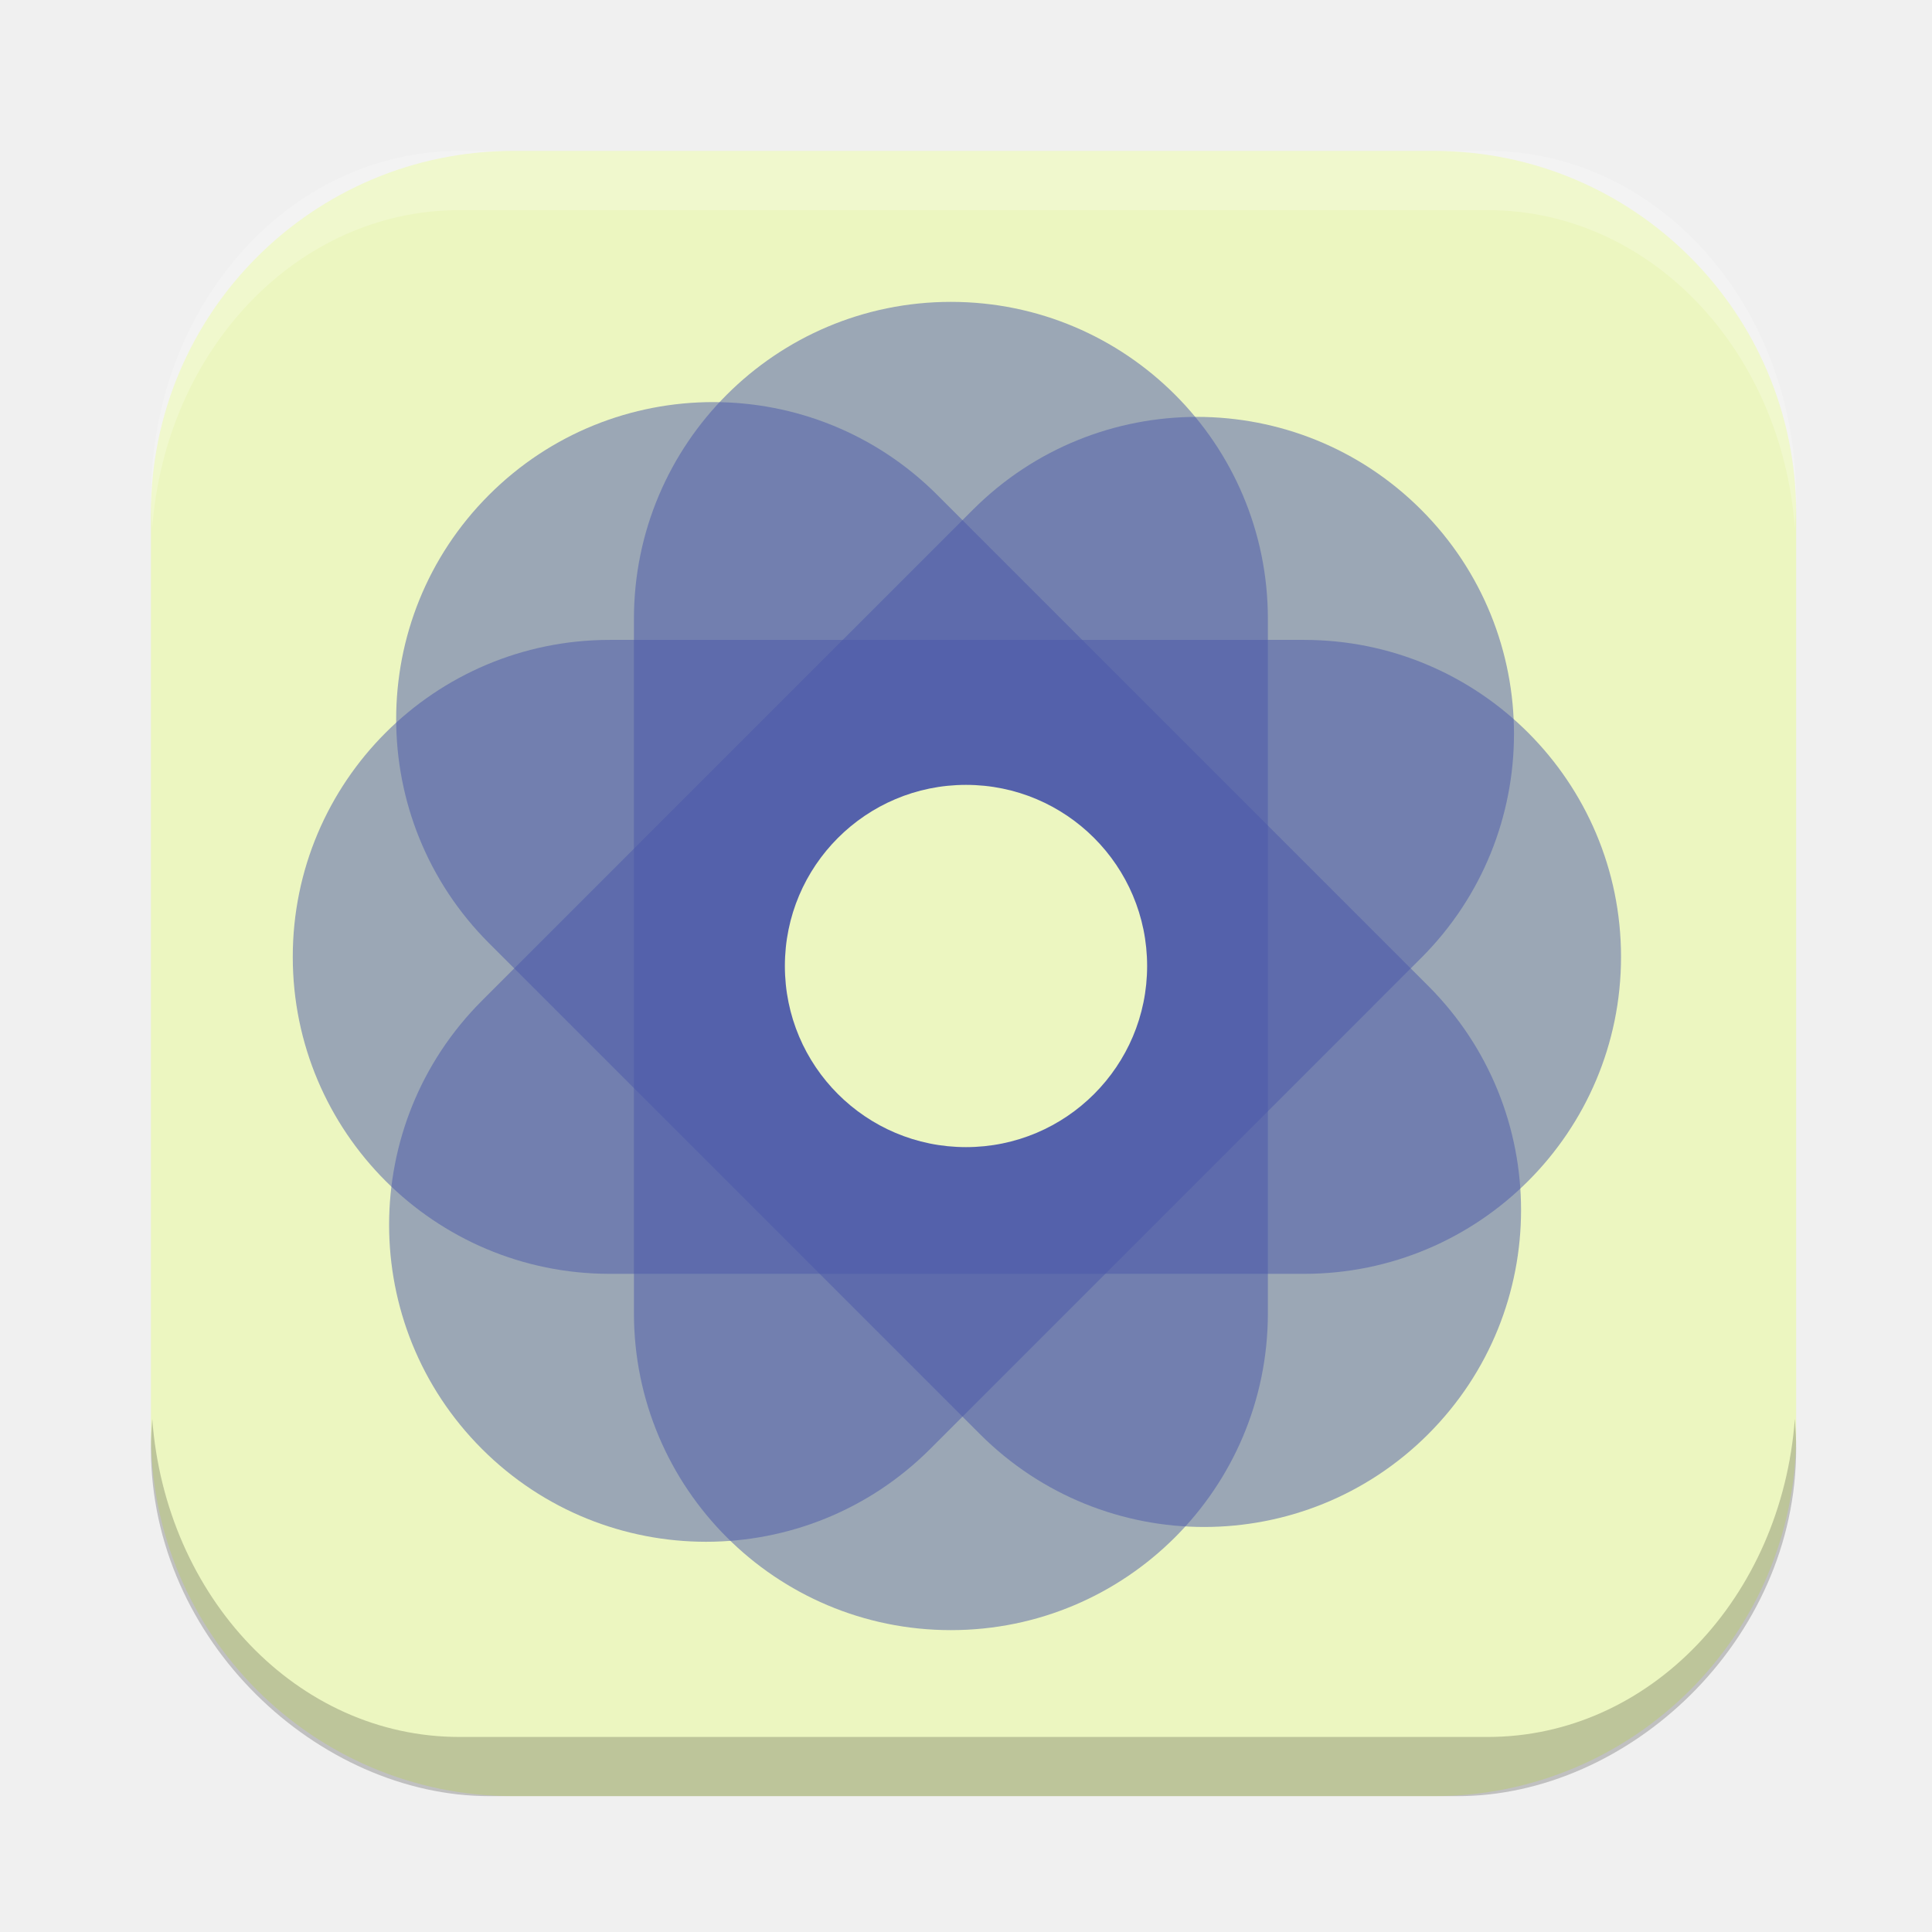
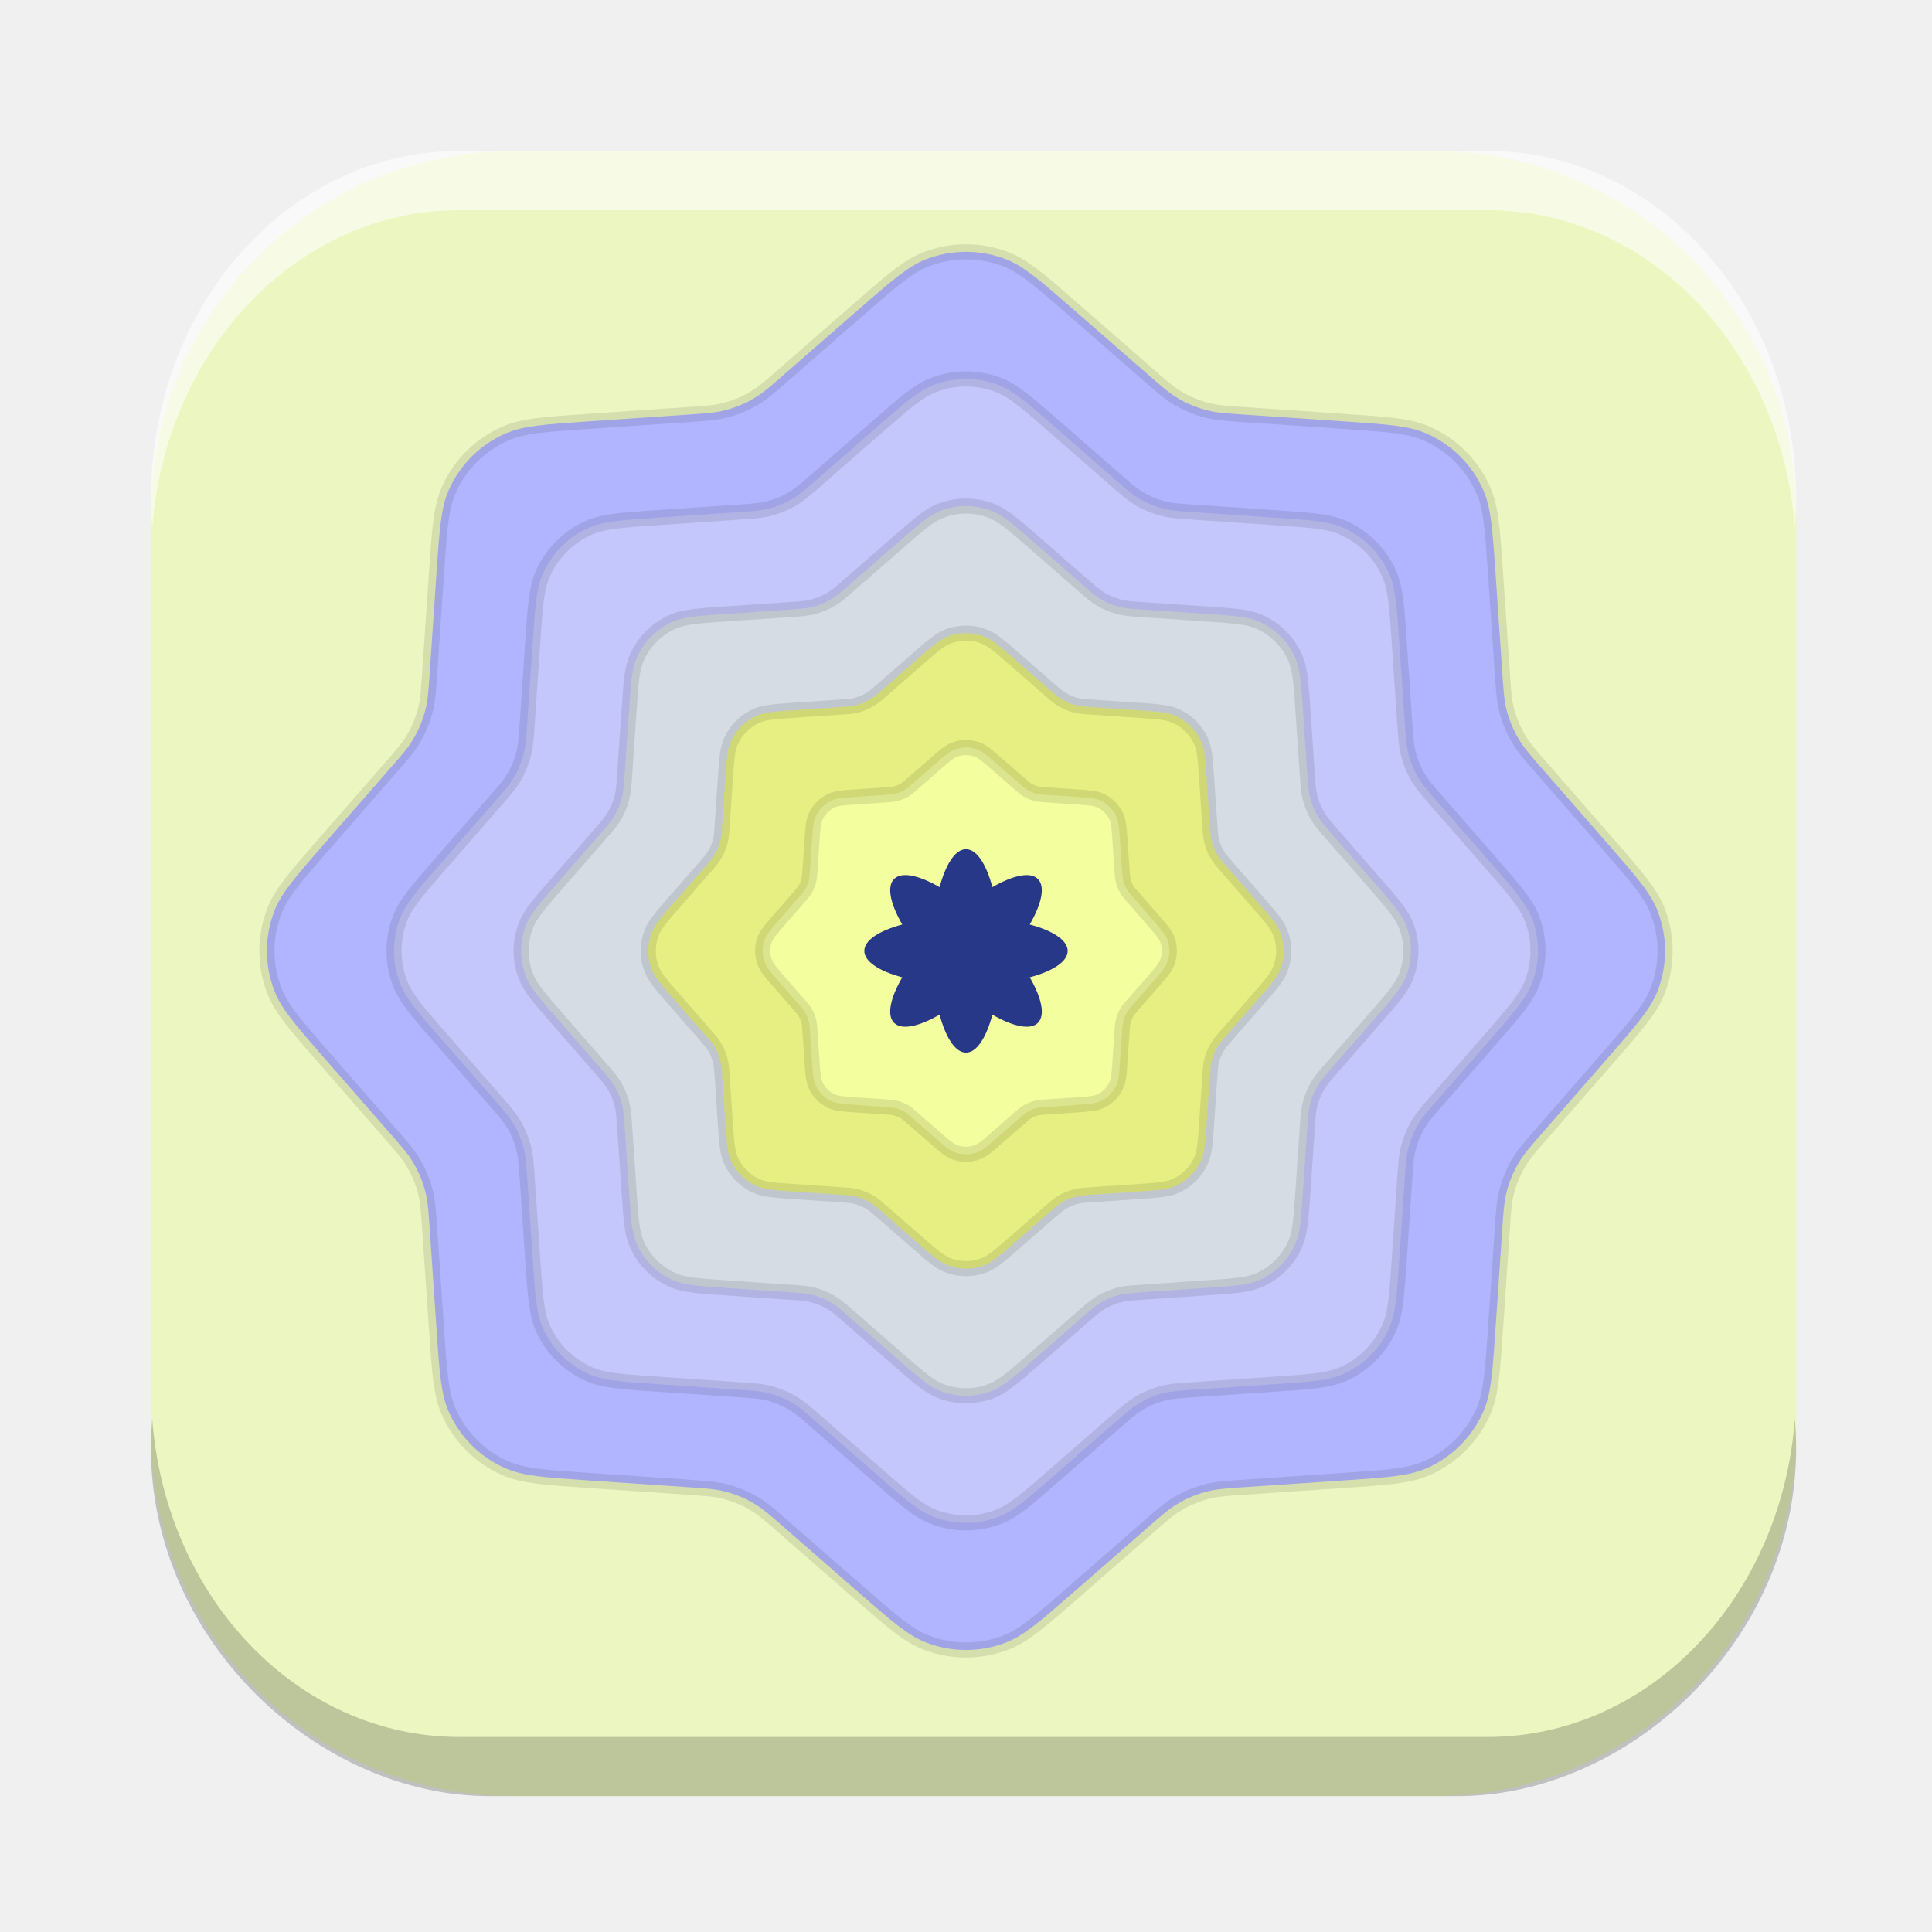
<svg xmlns="http://www.w3.org/2000/svg" width="128" height="128" viewBox="0 0 128 128" fill="none">
  <rect x="10" y="10" width="109" height="109" rx="24" fill="#ECF6C0" />
-   <path d="M10.086 35C10.038 34.352 10 33.701 10 33.039C10 20.276 19.115 10 30.438 10H98.562C109.885 10 119 20.276 119 33.039C119 33.701 118.962 34.352 118.914 35C118.035 23.163 109.298 13.922 98.562 13.922H30.438C19.702 13.922 10.965 23.163 10.086 35Z" fill="white" fill-opacity="0.2" />
-   <rect opacity="0.5" x="42" y="20" width="42" height="88" rx="21" fill="#4958A9" />
-   <rect opacity="0.5" x="19.605" y="85.397" width="42" height="88" rx="21" transform="rotate(-90 19 85)" fill="#4958A9" />
-   <rect opacity="0.5" x="17.643" y="48.133" width="42" height="88" rx="21" transform="rotate(-45 17 48)" fill="#4958A9" />
-   <rect opacity="0.5" x="79.868" y="18.435" width="42" height="88" rx="21" transform="rotate(45 79 18)" fill="#4958A9" />
-   <rect x="52" y="52" width="24" height="24" rx="12" fill="#ECF6C0" />
+   <path d="M10.086 35C10.038 34.352 10 33.701 10 33.039C10 20.276 19.115 10 30.438 10H98.562C109.885 10 119 20.276 119 33.039C119 33.701 118.962 34.352 118.914 35C118.035 23.163 109.298 13.922 98.562 13.922H30.438C19.702 13.922 10.965 23.163 10.086 35Z" fill="white" fill-opacity="0.6" />
  <path d="M10.086 94C10.038 94.647 10 95.299 10 95.961C10 108.724 21.115 119 32.438 119H96.562C107.885 119 119 108.724 119 95.961C119 95.299 118.962 94.647 118.914 94C118.035 105.837 109.298 115.078 98.562 115.078H30.438C19.702 115.078 10.965 105.837 10.086 94Z" fill="black" fill-opacity="0.2" />
+   <path d="M89.026 27.919C91.907 28.115 93.347 28.213 94.511 28.722C96.196 29.459 97.541 30.804 98.278 32.489C98.787 33.653 98.885 35.093 99.081 37.974L99.528 44.548C99.607 45.714 99.646 46.296 99.773 46.853C99.956 47.657 100.274 48.424 100.713 49.122C101.017 49.605 101.401 50.045 102.169 50.925L106.502 55.89C108.401 58.066 109.35 59.153 109.813 60.337C110.483 62.049 110.483 63.951 109.813 65.663C109.35 66.847 108.401 67.934 106.502 70.11L102.169 75.075C101.401 75.954 101.017 76.394 100.713 76.878C100.274 77.576 99.956 78.343 99.773 79.147C99.646 79.704 99.607 80.286 99.528 81.451L99.081 88.026C98.885 90.907 98.787 92.347 98.278 93.511C97.541 95.196 96.196 96.541 94.511 97.278C93.347 97.787 91.907 97.885 89.026 98.081L82.451 98.528C81.286 98.607 80.704 98.646 80.147 98.773C79.343 98.956 78.576 99.274 77.878 99.713C77.394 100.017 76.954 100.401 76.075 101.169L71.11 105.502C68.934 107.401 67.847 108.35 66.663 108.813C64.951 109.483 63.049 109.483 61.337 108.813C60.153 108.35 59.066 107.401 56.89 105.502L51.925 101.169C51.045 100.401 50.605 100.017 50.122 99.713C49.424 99.274 48.657 98.956 47.853 98.773C47.296 98.646 46.714 98.607 45.548 98.528L38.974 98.081C36.093 97.885 34.653 97.787 33.488 97.278C31.804 96.541 30.459 95.196 29.722 93.511C29.213 92.347 29.115 90.907 28.919 88.026L28.472 81.451C28.393 80.286 28.354 79.704 28.227 79.147C28.044 78.343 27.726 77.576 27.287 76.878C26.983 76.394 26.599 75.954 25.831 75.075L21.498 70.11C19.599 67.934 18.65 66.847 18.187 65.663C17.517 63.951 17.517 62.049 18.187 60.337C18.65 59.153 19.599 58.066 21.498 55.89L25.831 50.925C26.599 50.045 26.983 49.605 27.287 49.122C27.726 48.424 28.044 47.657 28.227 46.853C28.354 46.296 28.393 45.714 28.472 44.548L28.919 37.974C29.115 35.093 29.213 33.653 29.722 32.489C30.459 30.804 31.804 29.459 33.489 28.722C34.653 28.213 36.093 28.115 38.974 27.919L45.548 27.472C46.714 27.393 47.296 27.354 47.853 27.227C48.657 27.044 49.424 26.726 50.122 26.287C50.605 25.983 51.045 25.599 51.925 24.831L56.89 20.498C59.066 18.599 60.153 17.65 61.337 17.187C63.049 16.517 64.951 16.517 66.663 17.187C67.847 17.65 68.934 18.599 71.11 20.498L76.075 24.831C76.954 25.599 77.394 25.983 77.878 26.287C78.576 26.726 79.343 27.044 80.147 27.227C80.704 27.354 81.286 27.393 82.451 27.472L89.026 27.919Z" fill="#B1B5FF" stroke="black" stroke-opacity="0.1" />
+   <path d="M84.476 34.298C86.833 34.458 88.011 34.538 88.964 34.954C90.342 35.557 91.443 36.658 92.046 38.036C92.462 38.989 92.542 40.167 92.702 42.524L93.068 47.903C93.133 48.857 93.165 49.333 93.269 49.789C93.418 50.447 93.679 51.075 94.038 51.646C94.287 52.041 94.601 52.401 95.229 53.121L98.774 57.183C100.328 58.963 101.104 59.853 101.483 60.821C102.032 62.222 102.032 63.778 101.483 65.179C101.104 66.147 100.328 67.037 98.774 68.817L95.229 72.879C94.601 73.599 94.287 73.959 94.038 74.354C93.679 74.925 93.418 75.553 93.269 76.211C93.165 76.667 93.133 77.143 93.068 78.097L92.702 83.476C92.542 85.833 92.462 87.011 92.046 87.964C91.443 89.342 90.342 90.443 88.964 91.046C88.011 91.462 86.833 91.542 84.476 91.703L79.097 92.068C78.143 92.133 77.667 92.165 77.211 92.269C76.553 92.419 75.925 92.679 75.354 93.038C74.959 93.287 74.599 93.601 73.879 94.229L69.817 97.774C68.037 99.328 67.147 100.104 66.179 100.483C64.778 101.032 63.222 101.032 61.821 100.483C60.853 100.104 59.963 99.328 58.183 97.774L54.121 94.229C53.401 93.601 53.041 93.287 52.646 93.038C52.075 92.679 51.447 92.419 50.789 92.269C50.333 92.165 49.857 92.133 48.903 92.068L43.524 91.703C41.167 91.542 39.989 91.462 39.036 91.046C37.658 90.443 36.557 89.342 35.954 87.964C35.538 87.011 35.458 85.833 35.297 83.476L34.932 78.097C34.867 77.143 34.835 76.667 34.731 76.211C34.581 75.553 34.321 74.925 33.962 74.354C33.713 73.959 33.399 73.599 32.771 72.879L29.226 68.817C27.672 67.037 26.895 66.147 26.517 65.179C25.968 63.778 25.968 62.222 26.517 60.821C26.895 59.853 27.672 58.963 29.226 57.183L32.771 53.121C33.399 52.401 33.713 52.041 33.962 51.646C34.321 51.075 34.581 50.447 34.731 49.789C34.835 49.333 34.867 48.857 34.932 47.903L35.297 42.524C35.458 40.167 35.538 38.989 35.954 38.036C36.557 36.658 37.658 35.557 39.036 34.954C39.989 34.538 41.167 34.458 43.524 34.298L48.903 33.932C49.857 33.867 50.333 33.835 50.789 33.731C51.447 33.581 52.075 33.321 52.646 32.962C53.041 32.713 53.401 32.399 54.121 31.771L58.183 28.226C59.963 26.672 60.853 25.896 61.821 25.517C63.222 24.968 64.778 24.968 66.179 25.517C67.147 25.896 68.037 26.672 69.817 28.226L73.879 31.771C74.599 32.399 74.959 32.713 75.354 32.962C75.925 33.321 76.553 33.581 77.211 33.731C77.667 33.835 78.143 33.867 79.097 33.932L84.476 34.298Z" fill="#C4C7FC" stroke="black" stroke-opacity="0.1" />
+   <path d="M79.926 40.676C81.759 40.8 82.676 40.863 83.416 41.187C84.489 41.656 85.344 42.511 85.813 43.584C86.137 44.325 86.2 45.241 86.324 47.075L86.609 51.258C86.659 52 86.684 52.37 86.765 52.724C86.881 53.236 87.083 53.725 87.363 54.169C87.556 54.476 87.801 54.756 88.289 55.316L91.047 58.475C92.255 59.86 92.859 60.552 93.154 61.305C93.58 62.395 93.58 63.605 93.154 64.695C92.859 65.448 92.255 66.14 91.047 67.525L88.289 70.684C87.801 71.244 87.556 71.524 87.363 71.831C87.083 72.275 86.881 72.764 86.765 73.275C86.684 73.63 86.659 74 86.609 74.742L86.324 78.925C86.2 80.759 86.137 81.675 85.813 82.416C85.344 83.489 84.489 84.344 83.416 84.813C82.676 85.137 81.759 85.2 79.926 85.324L75.742 85.608C75 85.659 74.63 85.684 74.275 85.765C73.764 85.881 73.275 86.083 72.831 86.363C72.524 86.556 72.244 86.801 71.684 87.289L68.525 90.047C67.14 91.255 66.448 91.859 65.695 92.154C64.605 92.58 63.395 92.58 62.305 92.154C61.552 91.859 60.86 91.255 59.476 90.047L56.316 87.289C55.756 86.801 55.476 86.556 55.169 86.363C54.725 86.083 54.236 85.881 53.725 85.765C53.37 85.684 53 85.659 52.258 85.608L48.075 85.324C46.241 85.2 45.325 85.137 44.584 84.813C43.511 84.344 42.656 83.489 42.187 82.416C41.863 81.675 41.8 80.759 41.676 78.925L41.392 74.742C41.341 74 41.316 73.63 41.235 73.275C41.119 72.764 40.917 72.275 40.637 71.831C40.444 71.524 40.199 71.244 39.711 70.684L36.953 67.525C35.745 66.14 35.141 65.448 34.846 64.695C34.42 63.605 34.42 62.395 34.846 61.305C35.141 60.552 35.745 59.86 36.953 58.475L39.711 55.316C40.199 54.756 40.444 54.476 40.637 54.169C40.917 53.725 41.119 53.236 41.235 52.724C41.316 52.37 41.341 52 41.392 51.258L41.676 47.075C41.8 45.241 41.863 44.325 42.187 43.584C42.656 42.511 43.511 41.656 44.584 41.187C45.325 40.863 46.241 40.8 48.075 40.676L52.258 40.392C53 40.341 53.37 40.316 53.725 40.235C54.236 40.119 54.725 39.917 55.169 39.637C55.476 39.444 55.756 39.199 56.316 38.711L59.476 35.953C60.86 34.745 61.552 34.141 62.305 33.846C63.395 33.42 64.605 33.42 65.695 33.846C66.448 34.141 67.14 34.745 68.525 35.953L71.684 38.711C72.244 39.199 72.524 39.444 72.831 39.637C73.275 39.917 73.764 40.119 74.275 40.235C74.63 40.316 75 40.341 75.742 40.392L79.926 40.676Z" fill="#D5DCE4" stroke="black" stroke-opacity="0.1" />
+   <path d="M75.375 47.054C76.685 47.143 77.34 47.188 77.869 47.419C78.635 47.754 79.246 48.365 79.581 49.131C79.812 49.66 79.857 50.315 79.946 51.625L80.149 54.613C80.185 55.143 80.203 55.407 80.26 55.66C80.344 56.026 80.488 56.375 80.688 56.692C80.826 56.912 81.001 57.112 81.35 57.511L83.319 59.768C84.182 60.757 84.614 61.252 84.824 61.789C85.129 62.568 85.129 63.432 84.824 64.211C84.614 64.749 84.182 65.243 83.319 66.232L81.35 68.489C81.001 68.888 80.826 69.088 80.688 69.308C80.488 69.625 80.344 69.974 80.26 70.34C80.203 70.593 80.185 70.857 80.149 71.387L79.946 74.375C79.857 75.685 79.812 76.34 79.581 76.869C79.246 77.635 78.635 78.246 77.869 78.581C77.34 78.812 76.685 78.857 75.375 78.946L72.387 79.149C71.857 79.185 71.593 79.203 71.34 79.26C70.974 79.344 70.625 79.488 70.308 79.688C70.088 79.826 69.888 80.001 69.489 80.35L67.232 82.319C66.243 83.182 65.749 83.614 65.211 83.824C64.432 84.129 63.568 84.129 62.789 83.824C62.252 83.614 61.757 83.182 60.768 82.319L58.511 80.35C58.112 80.001 57.912 79.826 57.692 79.688C57.375 79.488 57.026 79.344 56.66 79.26C56.407 79.203 56.143 79.185 55.613 79.149L52.625 78.946C51.315 78.857 50.66 78.812 50.131 78.581C49.365 78.246 48.754 77.635 48.419 76.869C48.188 76.34 48.143 75.685 48.054 74.375L47.851 71.387C47.815 70.857 47.797 70.593 47.74 70.34C47.656 69.974 47.512 69.625 47.312 69.308C47.174 69.088 47 68.888 46.651 68.489L44.681 66.232C43.818 65.243 43.386 64.749 43.176 64.211C42.871 63.432 42.871 62.568 43.176 61.789C43.386 61.252 43.818 60.757 44.681 59.768L46.651 57.511C47 57.112 47.174 56.912 47.312 56.692C47.512 56.375 47.656 56.026 47.74 55.66C47.797 55.407 47.815 55.143 47.851 54.613L48.054 51.625C48.143 50.315 48.188 49.66 48.419 49.131C48.754 48.365 49.365 47.754 50.131 47.419C50.66 47.188 51.315 47.143 52.625 47.054L55.613 46.851C56.143 46.815 56.407 46.797 56.66 46.74C57.026 46.656 57.375 46.512 57.692 46.312C57.912 46.174 58.112 46 58.511 45.651L60.768 43.681C61.757 42.818 62.252 42.386 62.789 42.176C63.568 41.871 64.432 41.871 65.211 42.176C65.749 42.386 66.243 42.818 67.232 43.681L69.489 45.651C69.888 46 70.088 46.174 70.308 46.312C70.625 46.512 70.974 46.656 71.34 46.74C71.593 46.797 71.857 46.815 72.387 46.851L75.375 47.054Z" fill="#E7EF82" stroke="black" stroke-opacity="0.1" />
+   <path d="M71.28 52.795C72.118 52.852 72.537 52.88 72.876 53.028C73.366 53.243 73.757 53.634 73.972 54.124C74.12 54.463 74.148 54.882 74.205 55.72L74.335 57.632C74.358 57.971 74.37 58.141 74.407 58.303C74.46 58.537 74.552 58.76 74.68 58.963C74.769 59.103 74.88 59.231 75.104 59.487L76.364 60.932C76.917 61.565 77.193 61.881 77.328 62.225C77.522 62.723 77.522 63.277 77.328 63.775C77.193 64.119 76.917 64.435 76.364 65.068L75.104 66.513C74.88 66.769 74.769 66.897 74.68 67.037C74.552 67.24 74.46 67.463 74.407 67.697C74.37 67.859 74.358 68.029 74.335 68.368L74.205 70.28C74.148 71.118 74.12 71.537 73.972 71.876C73.757 72.366 73.366 72.757 72.876 72.972C72.537 73.12 72.118 73.148 71.28 73.205L69.368 73.335C69.029 73.358 68.859 73.37 68.697 73.407C68.463 73.46 68.24 73.552 68.037 73.68C67.897 73.769 67.769 73.88 67.513 74.104L66.068 75.364C65.436 75.916 65.119 76.193 64.775 76.327C64.277 76.522 63.723 76.522 63.225 76.327C62.881 76.193 62.565 75.916 61.932 75.364L60.487 74.104C60.231 73.88 60.103 73.769 59.963 73.68C59.76 73.552 59.537 73.46 59.303 73.407C59.141 73.37 58.971 73.358 58.632 73.335L56.72 73.205C55.882 73.148 55.463 73.12 55.124 72.972C54.634 72.757 54.243 72.366 54.028 71.876C53.88 71.537 53.852 71.118 53.795 70.28L53.665 68.368C53.642 68.029 53.63 67.859 53.593 67.697C53.54 67.463 53.448 67.24 53.32 67.037C53.231 66.897 53.12 66.769 52.896 66.513L51.636 65.068C51.084 64.435 50.807 64.119 50.673 63.775C50.478 63.277 50.478 62.723 50.673 62.225C50.807 61.881 51.084 61.565 51.636 60.932L52.896 59.487C53.12 59.231 53.231 59.103 53.32 58.963C53.448 58.76 53.54 58.537 53.593 58.303C53.63 58.141 53.642 57.971 53.665 57.632L53.795 55.72C53.852 54.882 53.88 54.463 54.028 54.124C54.243 53.634 54.634 53.243 55.124 53.028C55.463 52.88 55.882 52.852 56.72 52.795L58.632 52.665C58.971 52.642 59.141 52.63 59.303 52.593C59.537 52.54 59.76 52.448 59.963 52.32C60.103 52.231 60.231 52.12 60.487 51.896L61.932 50.636C62.565 50.084 62.881 49.807 63.225 49.672C63.723 49.478 64.277 49.478 64.775 49.672C65.119 49.807 65.436 50.084 66.068 50.636L67.513 51.896C67.769 52.12 67.897 52.231 68.037 52.32C68.24 52.448 68.463 52.54 68.697 52.593C68.859 52.63 69.029 52.642 69.368 52.665L71.28 52.795Z" fill="#F3FE9E" stroke="black" stroke-opacity="0.1" />
+   <path fill-rule="evenodd" clip-rule="evenodd" d="M68.763 58.236C68.263 57.736 67.124 57.984 65.749 58.776C65.338 57.244 64.707 56.263 64 56.263C63.293 56.263 62.662 57.244 62.25 58.776C60.876 57.983 59.737 57.736 59.237 58.236C58.737 58.736 58.984 59.876 59.777 61.25C58.244 61.662 57.263 62.293 57.263 63C57.263 63.707 58.243 64.338 59.776 64.749C58.983 66.124 58.736 67.264 59.236 67.764C59.736 68.264 60.875 68.016 62.25 67.224C62.662 68.756 63.293 69.737 64 69.737C64.707 69.737 65.338 68.756 65.749 67.224C67.124 68.016 68.264 68.264 68.764 67.764C69.264 67.264 69.017 66.124 68.224 64.749C69.757 64.338 70.737 63.707 70.737 63C70.737 62.293 69.756 61.662 68.223 61.25C69.016 59.876 69.263 58.736 68.763 58.236Z" fill="#273888" />
</svg>
